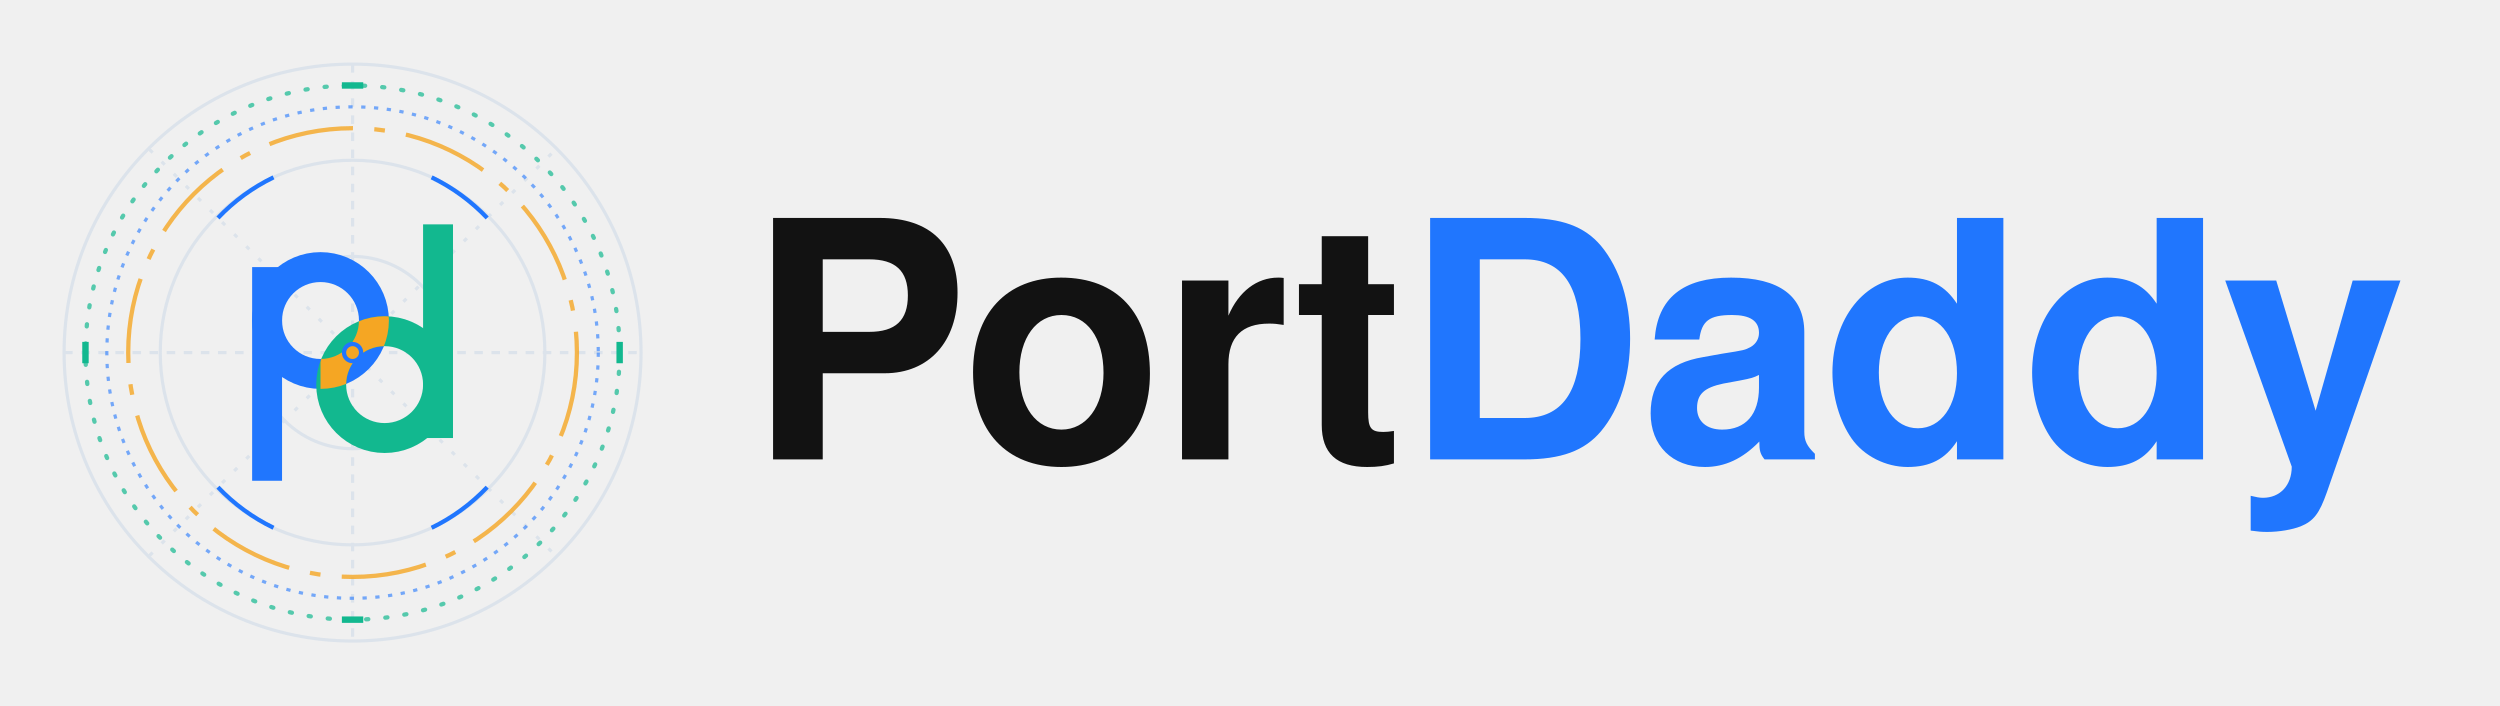
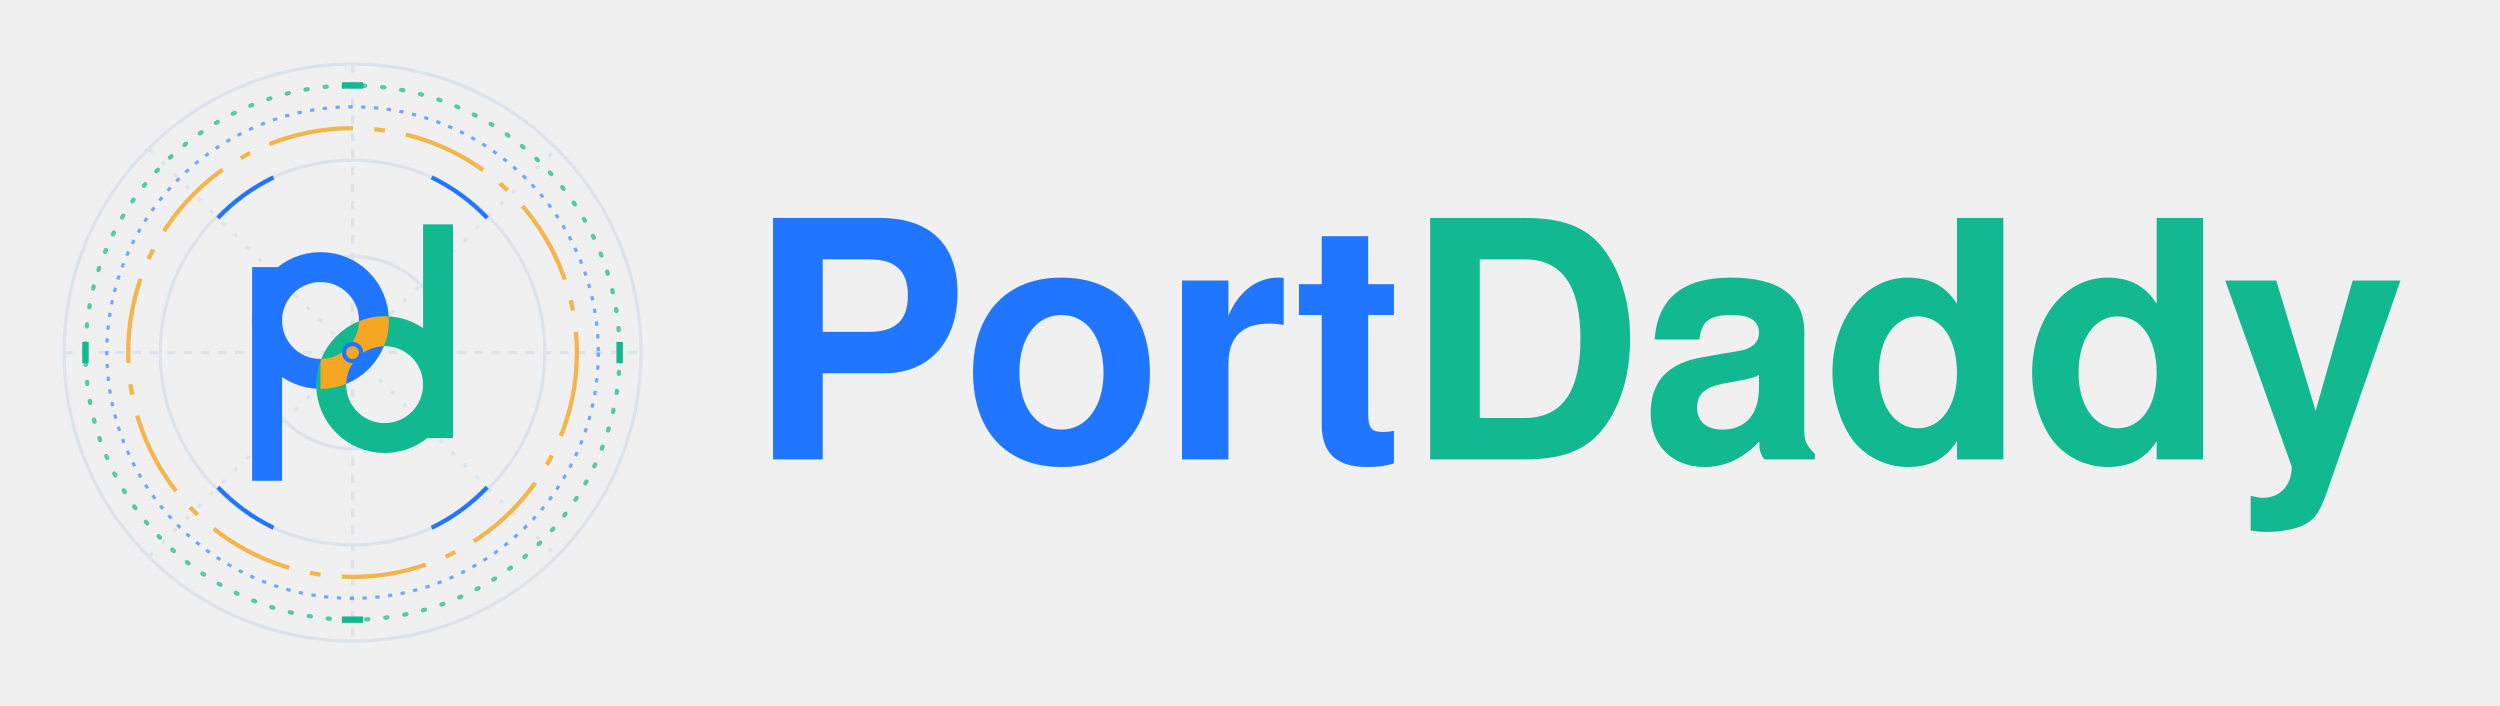
<svg xmlns="http://www.w3.org/2000/svg" viewBox="0 0 468 132" width="100%" height="100%" role="img" aria-label="Port Daddy">
  <style>
    .pd-word { font-family: "Radnika", "Helvetica Neue", Helvetica, Arial, sans-serif; font-weight: 900; }
    .pivot { transform-origin: 150px 150px; }
    .spin-fwd-slow { animation: pd-spin 10s linear infinite; }
    .spin-rev-med  { animation: pd-spin-r 7s ease-in-out infinite; }
    .spin-fwd-fast { animation: pd-spin 5s linear infinite; }
    .pd-flip { animation: pd-flip 6s cubic-bezier(0.77, 0, 0.17, 1) infinite; }
    @keyframes pd-spin   { 100% { transform: rotate(360deg); } }
    @keyframes pd-spin-r { 100% { transform: rotate(-360deg); } }
    @keyframes pd-flip { 0%,15% { transform: rotate(0deg); } 45%,65% { transform: rotate(180deg); } 85%,100% { transform: rotate(360deg); } }
    @media (prefers-reduced-motion: reduce) { .spin-fwd-slow,.spin-rev-med,.spin-fwd-fast,.pd-flip { animation: none; } }
  </style>
  <svg x="6" y="6" width="120" height="120" viewBox="0 0 300 300">
    <defs>
      <mask id="pd-wmh-light-int" maskContentUnits="userSpaceOnUse">
        <g stroke="white" stroke-width="14" stroke-linecap="butt" fill="none">
          <line x1="110" y1="110" x2="110" y2="210" />
          <circle cx="135" cy="135" r="25" />
        </g>
      </mask>
    </defs>
    <g stroke="#DCE3EB" stroke-width="1.5" fill="none">
      <circle cx="150" cy="150" r="45" />
      <circle cx="150" cy="150" r="90" />
      <circle cx="150" cy="150" r="135" />
      <line x1="15" y1="150" x2="285" y2="150" stroke-dasharray="4 4" />
      <line x1="150" y1="15" x2="150" y2="285" stroke-dasharray="4 4" />
      <line x1="55" y1="55" x2="245" y2="245" stroke-dasharray="2 6" />
      <line x1="55" y1="245" x2="245" y2="55" stroke-dasharray="2 6" />
    </g>
    <g class="pivot spin-fwd-slow">
      <circle cx="150" cy="150" r="125" fill="none" stroke="#12B88F" stroke-width="2" stroke-dasharray="1 8" stroke-linecap="round" opacity="0.7" />
      <path d="M 145 25 L 155 25" stroke="#12B88F" stroke-width="3" fill="none" />
      <path d="M 145 275 L 155 275" stroke="#12B88F" stroke-width="3" fill="none" />
      <path d="M 25 145 L 25 155" stroke="#12B88F" stroke-width="3" fill="none" />
      <path d="M 275 145 L 275 155" stroke="#12B88F" stroke-width="3" fill="none" />
    </g>
    <g class="pivot spin-rev-med">
      <circle cx="150" cy="150" r="105" fill="none" stroke="#F5A623" stroke-width="2" stroke-dasharray="40 10 5 10" opacity="0.8" />
      <circle cx="150" cy="150" r="115" fill="none" stroke="#2076FE" stroke-width="1.5" stroke-dasharray="2 4" opacity="0.6" />
    </g>
    <g class="pivot spin-fwd-fast" stroke="#2076FE" stroke-width="2" fill="none">
      <path d="M 213 87 A 90 90 0 0 0 187 68" />
      <path d="M 87 87 A 90 90 0 0 1 113 68" />
      <path d="M 213 213 A 90 90 0 0 1 187 232" />
      <path d="M 87 213 A 90 90 0 0 0 113 232" />
    </g>
    <g class="pivot pd-flip">
      <g stroke="#2076FE" stroke-width="14" stroke-linecap="butt" fill="none">
        <line x1="110" y1="110" x2="110" y2="210" />
        <circle cx="135" cy="135" r="25" />
      </g>
      <g stroke="#12B88F" stroke-width="14" stroke-linecap="butt" fill="none">
        <line x1="190" y1="190" x2="190" y2="90" />
        <circle cx="165" cy="165" r="25" />
      </g>
      <g stroke="#F5A623" stroke-width="14" stroke-linecap="butt" fill="none" mask="url(#pd-wmh-light-int)">
        <line x1="190" y1="190" x2="190" y2="90" />
        <circle cx="165" cy="165" r="25" />
      </g>
    </g>
    <circle cx="150" cy="150" r="4" fill="none" stroke="#2076FE" stroke-width="2" />
  </svg>
-   <text x="140" y="86" class="pd-word" font-size="62" letter-spacing="-0.5" fill="#121212">Port<tspan fill="#2076FE"> Daddy</tspan>
+   <text x="140" y="86" class="pd-word" font-size="62" letter-spacing="-0.5" fill="#2076FE">Port<tspan fill="#12B88F"> Daddy</tspan>
  </text>
</svg>
